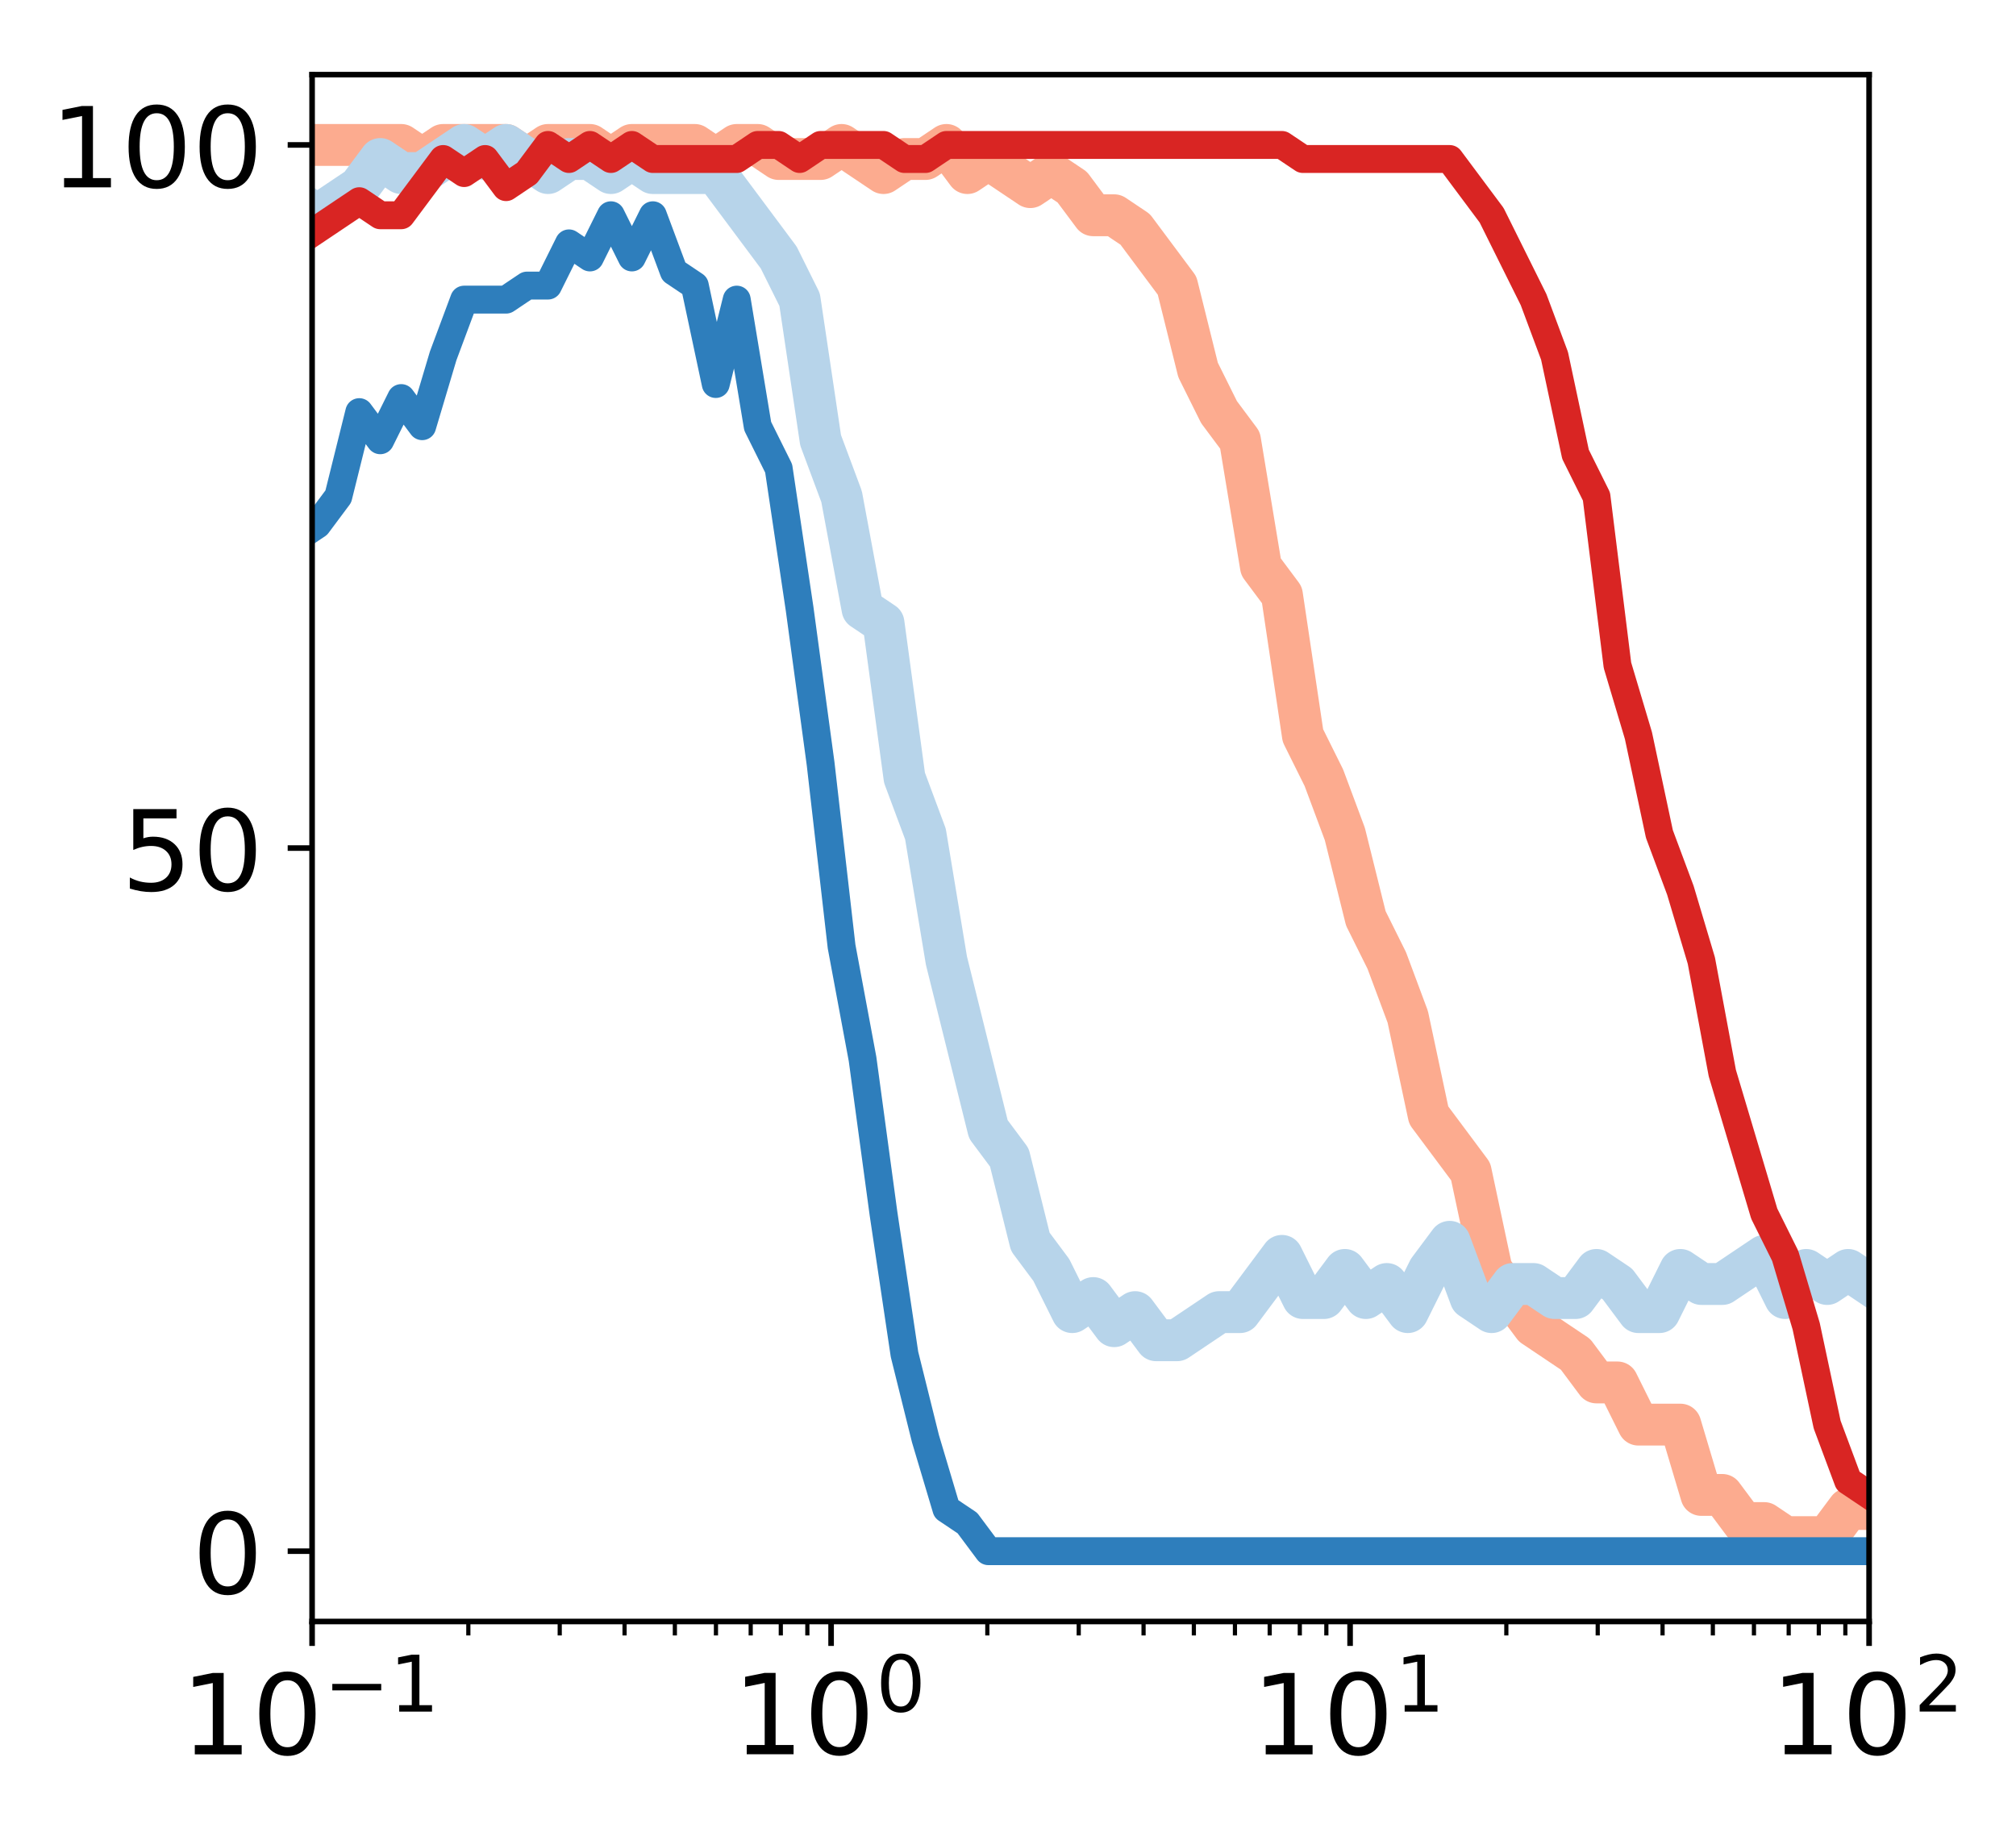
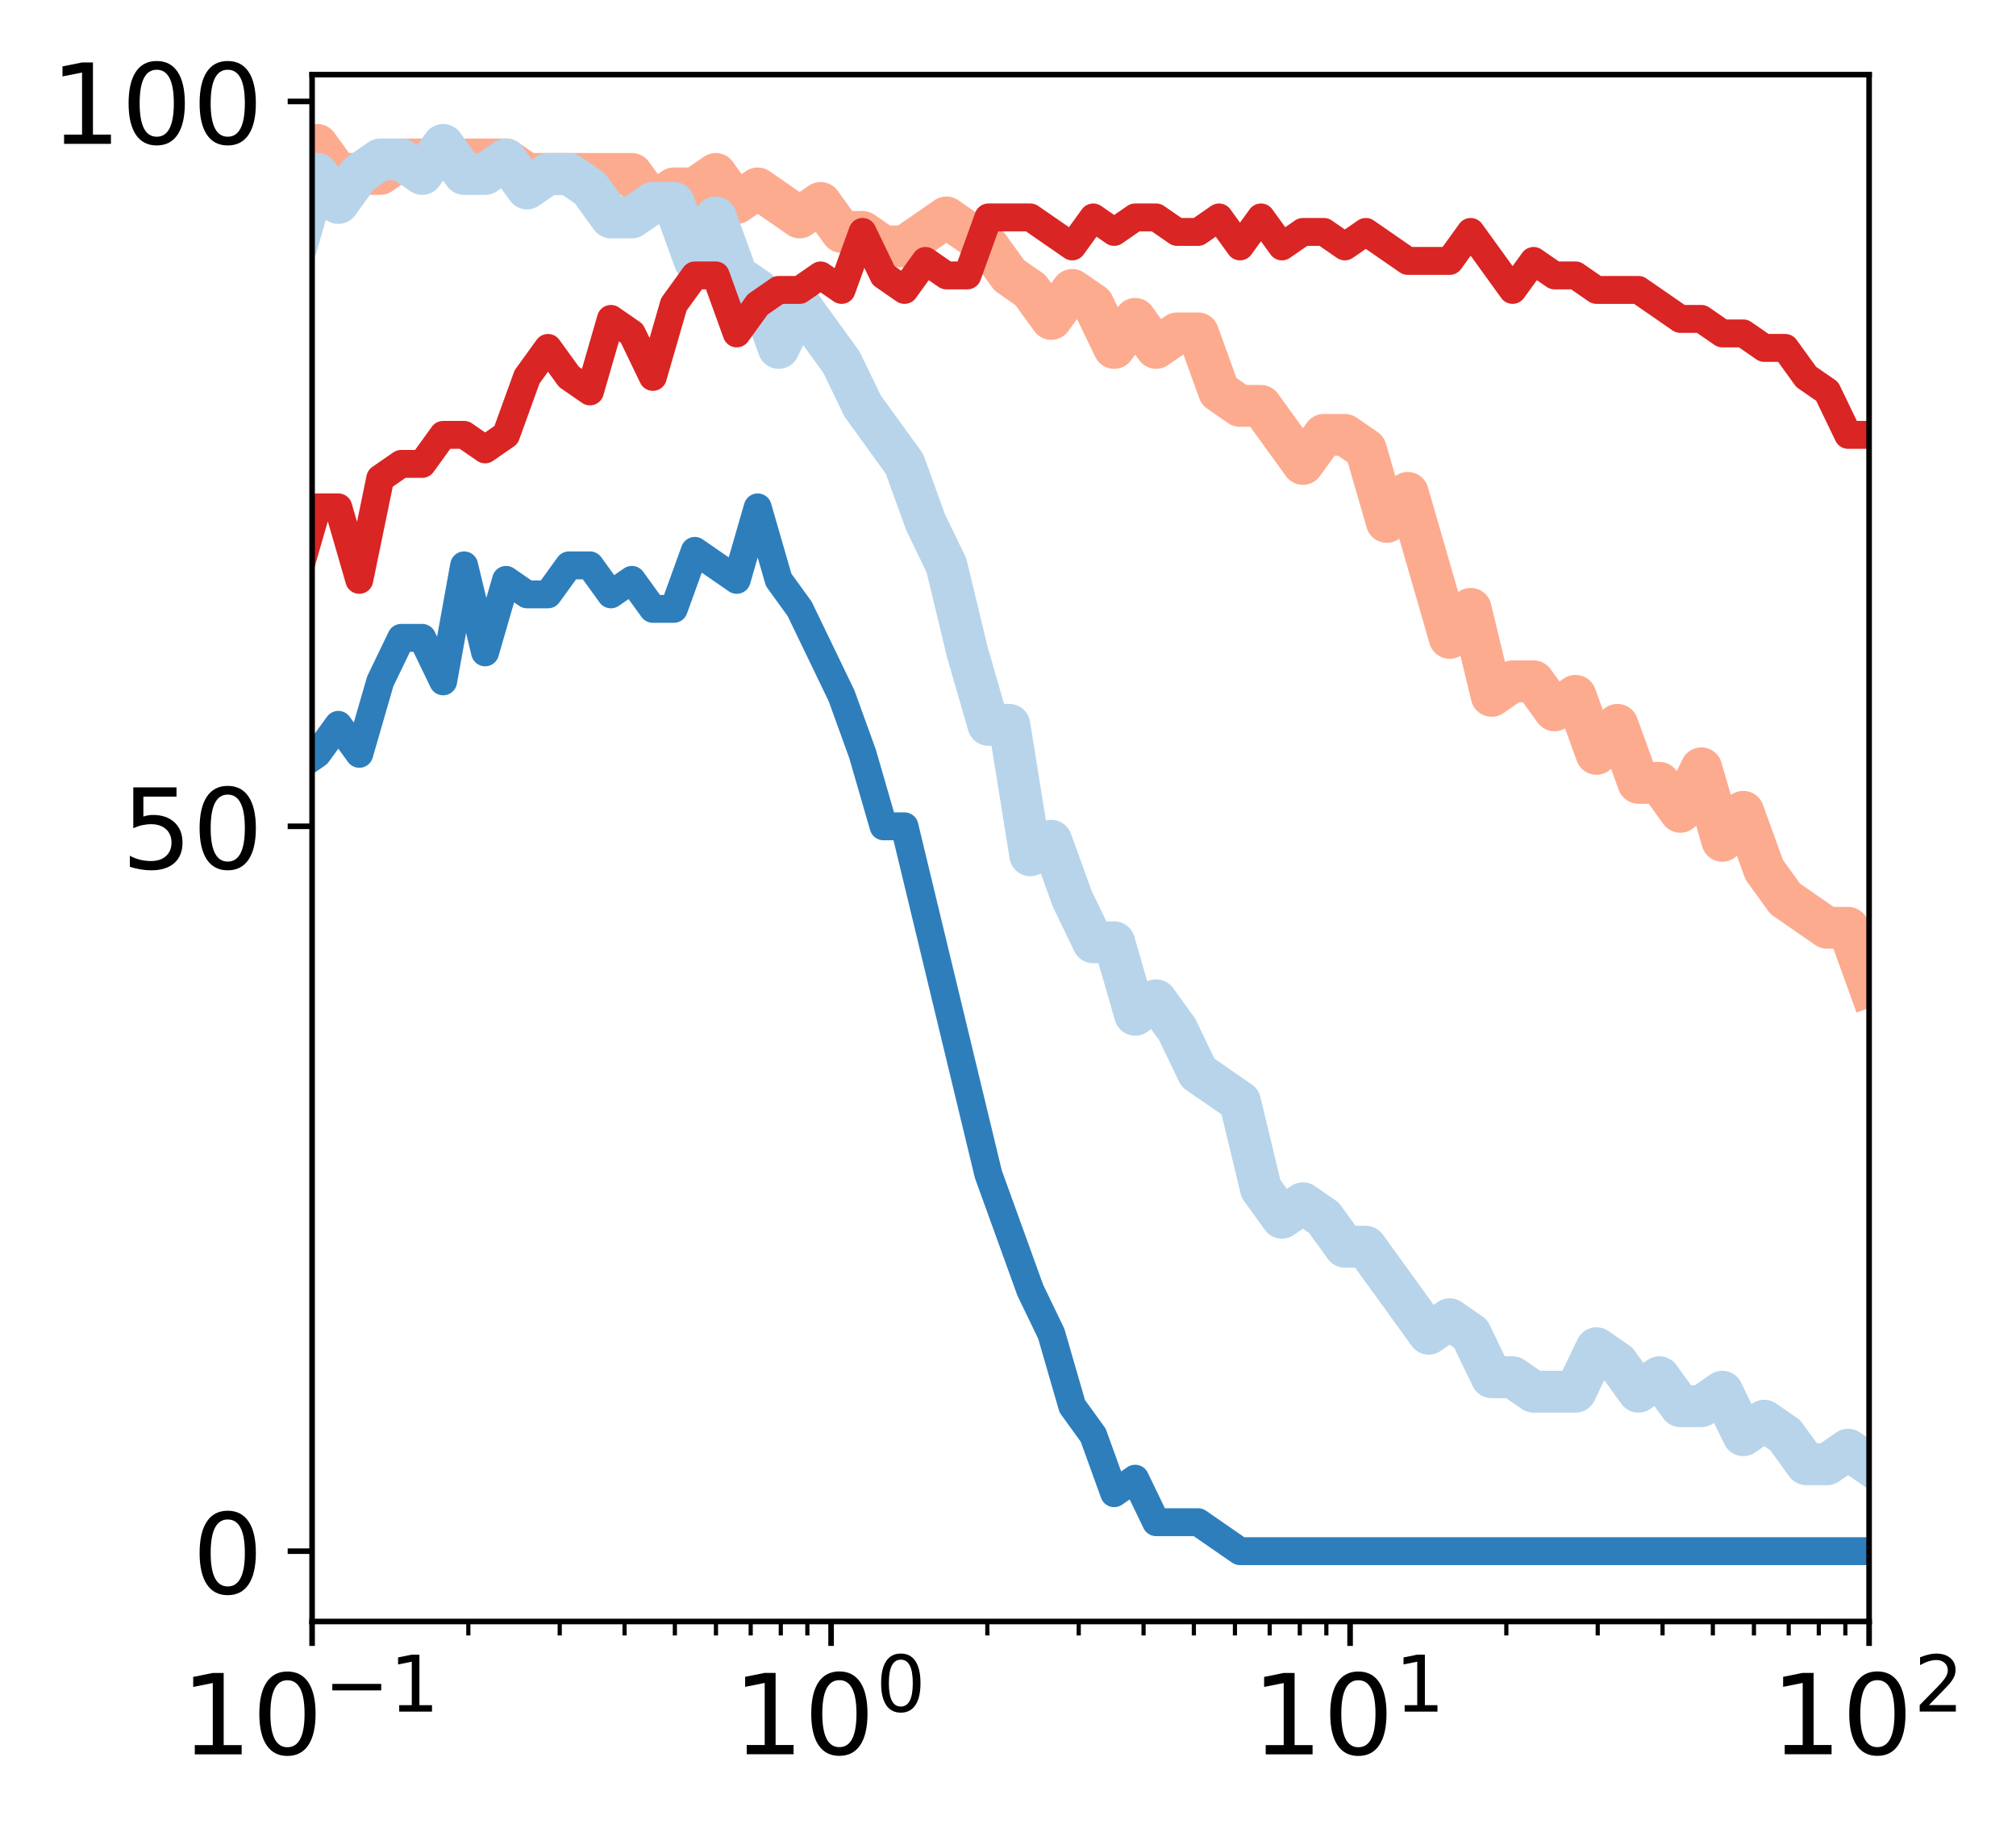
<svg xmlns="http://www.w3.org/2000/svg" xmlns:xlink="http://www.w3.org/1999/xlink" height="262pt" version="1.1" viewBox="0 0 289 262" width="289pt">
  <defs>
    <style type="text/css">
*{stroke-linecap:butt;stroke-linejoin:round;}
  </style>
  </defs>
  <g id="figure_1">
    <g id="patch_1">
      <path d="M 0 262.145  L 289.22 262.145  L 289.22 0  L 0 0  z " style="fill:#ffffff;" />
    </g>
    <g id="axes_1">
      <g id="patch_2">
        <path d="M 44.74 232.46  L 267.94 232.46  L 267.94 10.7  L 44.74 10.7  z " style="fill:#ffffff;" />
      </g>
      <g id="line2d_1">
-         <path clip-path="url(#p0208563249)" d="M -1 70.63  L 0.401 63.116  L 3.407 55.052  L 6.413 51.02  L 9.419 38.924  L 12.425 32.876  L 15.431 30.86  L 18.437 26.828  L 21.443 24.812  L 24.449 24.812  L 27.455 20.78  L 30.461 20.78  L 33.467 20.78  L 36.473 20.78  L 39.479 20.78  L 42.485 20.78  L 45.492 20.78  L 48.498 20.78  L 51.504 20.78  L 54.51 20.78  L 57.516 20.78  L 60.522 22.796  L 63.528 20.78  L 66.534 20.78  L 69.54 20.78  L 72.546 20.78  L 75.552 22.796  L 78.558 20.78  L 81.564 20.78  L 84.57 20.78  L 87.576 22.796  L 90.582 20.78  L 93.588 20.78  L 96.595 20.78  L 99.601 20.78  L 102.607 22.796  L 105.613 20.78  L 108.619 20.78  L 111.625 22.796  L 114.631 22.796  L 117.637 22.796  L 120.643 20.78  L 123.649 22.796  L 126.655 24.812  L 129.661 22.796  L 132.667 22.796  L 135.673 20.78  L 138.679 24.812  L 141.685 22.796  L 144.692 24.812  L 147.698 26.828  L 150.704 24.812  L 153.71 26.828  L 156.716 30.86  L 159.722 30.86  L 162.728 32.876  L 165.734 36.908  L 168.74 40.94  L 171.746 53.036  L 174.752 59.084  L 177.758 63.116  L 180.764 81.26  L 183.77 85.292  L 186.776 105.452  L 189.782 111.5  L 192.788 119.564  L 195.795 131.66  L 198.801 137.708  L 201.807 145.772  L 204.813 159.884  L 207.819 163.916  L 210.825 167.948  L 213.831 182.06  L 216.837 186.092  L 219.843 190.124  L 222.849 192.14  L 225.855 194.156  L 228.861 198.188  L 231.867 198.188  L 234.873 204.236  L 237.879 204.236  L 240.885 204.236  L 243.892 214.316  L 246.898 214.316  L 249.904 218.348  L 252.91 218.348  L 255.916 220.364  L 258.922 220.364  L 261.928 220.364  L 264.934 216.332  L 267.94 216.332  " style="fill:none;stroke:#fcab8f;stroke-linecap:square;stroke-width:6;" />
+         <path clip-path="url(#pea7175b33a)" d="M -1 49.594  L 0.401 45.72  L 3.407 43.642  L 6.413 37.407  L 9.419 33.25  L 12.425 33.25  L 15.431 29.093  L 18.437 24.937  L 21.443 29.093  L 24.449 20.78  L 27.455 20.78  L 30.461 20.78  L 33.467 22.858  L 36.473 20.78  L 39.479 22.858  L 42.485 24.937  L 45.492 20.78  L 48.498 24.937  L 51.504 24.937  L 54.51 24.937  L 57.516 22.858  L 60.522 22.858  L 63.528 22.858  L 66.534 22.858  L 69.54 22.858  L 72.546 22.858  L 75.552 24.937  L 78.558 24.937  L 81.564 24.937  L 84.57 24.937  L 87.576 24.937  L 90.582 24.937  L 93.588 29.093  L 96.595 27.015  L 99.601 27.015  L 102.607 24.937  L 105.613 29.093  L 108.619 27.015  L 111.625 29.093  L 114.631 31.172  L 117.637 29.093  L 120.643 33.25  L 123.649 33.25  L 126.655 35.328  L 129.661 35.328  L 132.667 33.25  L 135.673 31.172  L 138.679 33.25  L 141.685 35.328  L 144.692 39.485  L 147.698 41.564  L 150.704 45.72  L 153.71 41.564  L 156.716 43.642  L 159.722 49.877  L 162.728 45.72  L 165.734 49.877  L 168.74 47.799  L 171.746 47.799  L 174.752 56.112  L 177.758 58.19  L 180.764 58.19  L 183.77 62.347  L 186.776 66.504  L 189.782 62.347  L 192.788 62.347  L 195.795 64.425  L 198.801 74.817  L 201.807 70.66  L 204.813 81.052  L 207.819 91.444  L 210.825 87.287  L 213.831 99.757  L 216.837 97.679  L 219.843 97.679  L 222.849 101.836  L 225.855 99.757  L 228.861 108.071  L 231.867 103.914  L 234.873 112.227  L 237.879 112.227  L 240.885 116.384  L 243.892 110.149  L 246.898 120.541  L 249.904 116.384  L 252.91 124.698  L 255.916 128.854  L 258.922 130.933  L 261.928 133.011  L 264.934 133.011  L 267.94 141.324  " style="fill:none;stroke:#fcab8f;stroke-linecap:square;stroke-width:6;" />
      </g>
      <g id="line2d_2">
-         <path clip-path="url(#p0208563249)" d="M -1 139.312  L 0.401 133.676  L 3.407 117.548  L 6.413 115.532  L 9.419 101.42  L 12.425 99.404  L 15.431 89.324  L 18.437 69.164  L 21.443 75.212  L 24.449 57.068  L 27.455 51.02  L 30.461 49.004  L 33.467 46.988  L 36.473 36.908  L 39.479 34.892  L 42.485 28.844  L 45.492 30.86  L 48.498 28.844  L 51.504 26.828  L 54.51 22.796  L 57.516 24.812  L 60.522 24.812  L 63.528 22.796  L 66.534 20.78  L 69.54 22.796  L 72.546 20.78  L 75.552 22.796  L 78.558 24.812  L 81.564 22.796  L 84.57 22.796  L 87.576 24.812  L 90.582 22.796  L 93.588 24.812  L 96.595 24.812  L 99.601 24.812  L 102.607 24.812  L 105.613 28.844  L 108.619 32.876  L 111.625 36.908  L 114.631 42.956  L 117.637 63.116  L 120.643 71.18  L 123.649 87.308  L 126.655 89.324  L 129.661 111.5  L 132.667 119.564  L 135.673 137.708  L 138.679 149.804  L 141.685 161.9  L 144.692 165.932  L 147.698 178.028  L 150.704 182.06  L 153.71 188.108  L 156.716 186.092  L 159.722 190.124  L 162.728 188.108  L 165.734 192.14  L 168.74 192.14  L 171.746 190.124  L 174.752 188.108  L 177.758 188.108  L 180.764 184.076  L 183.77 180.044  L 186.776 186.092  L 189.782 186.092  L 192.788 182.06  L 195.795 186.092  L 198.801 184.076  L 201.807 188.108  L 204.813 182.06  L 207.819 178.028  L 210.825 186.092  L 213.831 188.108  L 216.837 184.076  L 219.843 184.076  L 222.849 186.092  L 225.855 186.092  L 228.861 182.06  L 231.867 184.076  L 234.873 188.108  L 237.879 188.108  L 240.885 182.06  L 243.892 184.076  L 246.898 184.076  L 249.904 182.06  L 252.91 180.044  L 255.916 186.092  L 258.922 182.06  L 261.928 184.076  L 264.934 182.06  L 267.94 184.076  " style="fill:none;stroke:#b7d4ea;stroke-linecap:square;stroke-width:6;" />
+         <path clip-path="url(#pea7175b33a)" d="M -1 91.987  L 0.401 85.209  L 3.407 85.209  L 6.413 74.817  L 9.419 66.504  L 12.425 72.739  L 15.431 60.269  L 18.437 60.269  L 21.443 51.955  L 24.449 41.564  L 27.455 47.799  L 30.461 39.485  L 33.467 35.328  L 36.473 29.093  L 39.479 29.093  L 42.485 35.328  L 45.492 24.937  L 48.498 29.093  L 51.504 24.937  L 54.51 22.858  L 57.516 22.858  L 60.522 24.937  L 63.528 20.78  L 66.534 24.937  L 69.54 24.937  L 72.546 22.858  L 75.552 27.015  L 78.558 24.937  L 81.564 24.937  L 84.57 27.015  L 87.576 31.172  L 90.582 31.172  L 93.588 29.093  L 96.595 29.093  L 99.601 37.407  L 102.607 31.172  L 105.613 39.485  L 108.619 41.564  L 111.625 49.877  L 114.631 43.642  L 117.637 47.799  L 120.643 51.955  L 123.649 58.19  L 126.655 62.347  L 129.661 66.504  L 132.667 74.817  L 135.673 81.052  L 138.679 93.522  L 141.685 103.914  L 144.692 103.914  L 147.698 122.619  L 150.704 120.541  L 153.71 128.854  L 156.716 135.089  L 159.722 135.089  L 162.728 145.481  L 165.734 143.403  L 168.74 147.559  L 171.746 153.794  L 174.752 155.873  L 177.758 157.951  L 180.764 170.421  L 183.77 174.578  L 186.776 172.5  L 189.782 174.578  L 192.788 178.735  L 195.795 178.735  L 198.801 182.891  L 201.807 187.048  L 204.813 191.205  L 207.819 189.126  L 210.825 191.205  L 213.831 197.44  L 216.837 197.44  L 219.843 199.518  L 222.849 199.518  L 225.855 199.518  L 228.861 193.283  L 231.867 195.361  L 234.873 199.518  L 237.879 197.44  L 240.885 201.596  L 243.892 201.596  L 246.898 199.518  L 249.904 205.753  L 252.91 203.675  L 255.916 205.753  L 258.922 209.91  L 261.928 209.91  L 264.934 207.832  L 267.94 209.91  " style="fill:none;stroke:#b7d4ea;stroke-linecap:square;stroke-width:6;" />
      </g>
      <g id="matplotlib.axis_1">
        <g id="xtick_1">
          <g id="line2d_3">
            <defs>
-               <path d="M 0 0  L 0 3.5  " id="m89b3550304" style="stroke:#000000;stroke-width:0.8;" />
-             </defs>
-             <g>
-               <use style="stroke:#000000;stroke-width:0.8;" x="44.74" xlink:href="#m89b3550304" y="232.46" />
+               <path d="M 0 0  L 0 3.5  " id="m744e0439ce" style="stroke:#000000;stroke-width:0.8;" />
+             </defs>
+             <g>
+               <use style="stroke:#000000;stroke-width:0.8;" x="44.74" xlink:href="#m744e0439ce" y="232.46" />
            </g>
          </g>
          <g id="text_1">
            <defs>
              <path d="M 12.406 8.297  L 28.516 8.297  L 28.516 63.922  L 10.984 60.406  L 10.984 69.391  L 28.422 72.906  L 38.281 72.906  L 38.281 8.297  L 54.391 8.297  L 54.391 0  L 12.406 0  z " id="DejaVuSans-31" />
              <path d="M 31.781 66.406  Q 24.172 66.406 20.328 58.906  Q 16.5 51.422 16.5 36.375  Q 16.5 21.391 20.328 13.891  Q 24.172 6.391 31.781 6.391  Q 39.453 6.391 43.281 13.891  Q 47.125 21.391 47.125 36.375  Q 47.125 51.422 43.281 58.906  Q 39.453 66.406 31.781 66.406  z M 31.781 74.219  Q 44.047 74.219 50.516 64.516  Q 56.984 54.828 56.984 36.375  Q 56.984 17.969 50.516 8.266  Q 44.047 -1.422 31.781 -1.422  Q 19.531 -1.422 13.062 8.266  Q 6.594 17.969 6.594 36.375  Q 6.594 54.828 13.062 64.516  Q 19.531 74.219 31.781 74.219  z " id="DejaVuSans-30" />
              <path d="M 10.594 35.5  L 73.188 35.5  L 73.188 27.203  L 10.594 27.203  z " id="DejaVuSans-2212" />
            </defs>
            <g transform="translate(25.94 251.6175)scale(0.16 -0.16)">
              <use transform="translate(0 0.684375)" xlink:href="#DejaVuSans-31" />
              <use transform="translate(63.62305 0.684375)" xlink:href="#DejaVuSans-30" />
              <use transform="translate(128.2031 38.96563)scale(0.7)" xlink:href="#DejaVuSans-2212" />
              <use transform="translate(186.8555 38.96563)scale(0.7)" xlink:href="#DejaVuSans-31" />
            </g>
          </g>
        </g>
        <g id="xtick_2">
          <g id="line2d_4">
            <g>
-               <use style="stroke:#000000;stroke-width:0.8;" x="119.14" xlink:href="#m89b3550304" y="232.46" />
+               <use style="stroke:#000000;stroke-width:0.8;" x="119.14" xlink:href="#m744e0439ce" y="232.46" />
            </g>
          </g>
          <g id="text_2">
            <g transform="translate(105.06 251.6175)scale(0.16 -0.16)">
              <use transform="translate(0 0.765625)" xlink:href="#DejaVuSans-31" />
              <use transform="translate(63.62305 0.765625)" xlink:href="#DejaVuSans-30" />
              <use transform="translate(128.2031 39.04688)scale(0.7)" xlink:href="#DejaVuSans-30" />
            </g>
          </g>
        </g>
        <g id="xtick_3">
          <g id="line2d_5">
            <g>
-               <use style="stroke:#000000;stroke-width:0.8;" x="193.54" xlink:href="#m89b3550304" y="232.46" />
+               <use style="stroke:#000000;stroke-width:0.8;" x="193.54" xlink:href="#m744e0439ce" y="232.46" />
            </g>
          </g>
          <g id="text_3">
            <g transform="translate(179.46 251.6175)scale(0.16 -0.16)">
              <use transform="translate(0 0.684375)" xlink:href="#DejaVuSans-31" />
              <use transform="translate(63.62305 0.684375)" xlink:href="#DejaVuSans-30" />
              <use transform="translate(128.2031 38.96563)scale(0.7)" xlink:href="#DejaVuSans-31" />
            </g>
          </g>
        </g>
        <g id="xtick_4">
          <g id="line2d_6">
            <g>
-               <use style="stroke:#000000;stroke-width:0.8;" x="267.94" xlink:href="#m89b3550304" y="232.46" />
+               <use style="stroke:#000000;stroke-width:0.8;" x="267.94" xlink:href="#m744e0439ce" y="232.46" />
            </g>
          </g>
          <g id="text_4">
            <defs>
              <path d="M 19.188 8.297  L 53.609 8.297  L 53.609 0  L 7.328 0  L 7.328 8.297  Q 12.938 14.109 22.625 23.891  Q 32.328 33.688 34.812 36.531  Q 39.547 41.844 41.422 45.531  Q 43.312 49.219 43.312 52.781  Q 43.312 58.594 39.234 62.25  Q 35.156 65.922 28.609 65.922  Q 23.969 65.922 18.812 64.312  Q 13.672 62.703 7.812 59.422  L 7.812 69.391  Q 13.766 71.781 18.938 73  Q 24.125 74.219 28.422 74.219  Q 39.75 74.219 46.484 68.547  Q 53.219 62.891 53.219 53.422  Q 53.219 48.922 51.531 44.891  Q 49.859 40.875 45.406 35.406  Q 44.188 33.984 37.641 27.219  Q 31.109 20.453 19.188 8.297  z " id="DejaVuSans-32" />
            </defs>
            <g transform="translate(253.86 251.6175)scale(0.16 -0.16)">
              <use transform="translate(0 0.765625)" xlink:href="#DejaVuSans-31" />
              <use transform="translate(63.62305 0.765625)" xlink:href="#DejaVuSans-30" />
              <use transform="translate(128.2031 39.04688)scale(0.7)" xlink:href="#DejaVuSans-32" />
            </g>
          </g>
        </g>
        <g id="xtick_5">
          <g id="line2d_7">
            <defs>
-               <path d="M 0 0  L 0 2  " id="mf0a4e5b0e2" style="stroke:#000000;stroke-width:0.6;" />
-             </defs>
-             <g>
-               <use style="stroke:#000000;stroke-width:0.6;" x="67.137" xlink:href="#mf0a4e5b0e2" y="232.46" />
+               <path d="M 0 0  L 0 2  " id="mac82571f9c" style="stroke:#000000;stroke-width:0.6;" />
+             </defs>
+             <g>
+               <use style="stroke:#000000;stroke-width:0.6;" x="67.137" xlink:href="#mac82571f9c" y="232.46" />
            </g>
          </g>
        </g>
        <g id="xtick_6">
          <g id="line2d_8">
            <g>
-               <use style="stroke:#000000;stroke-width:0.6;" x="80.238" xlink:href="#mf0a4e5b0e2" y="232.46" />
+               <use style="stroke:#000000;stroke-width:0.6;" x="80.238" xlink:href="#mac82571f9c" y="232.46" />
            </g>
          </g>
        </g>
        <g id="xtick_7">
          <g id="line2d_9">
            <g>
-               <use style="stroke:#000000;stroke-width:0.6;" x="89.533" xlink:href="#mf0a4e5b0e2" y="232.46" />
+               <use style="stroke:#000000;stroke-width:0.6;" x="89.533" xlink:href="#mac82571f9c" y="232.46" />
            </g>
          </g>
        </g>
        <g id="xtick_8">
          <g id="line2d_10">
            <g>
-               <use style="stroke:#000000;stroke-width:0.6;" x="96.743" xlink:href="#mf0a4e5b0e2" y="232.46" />
+               <use style="stroke:#000000;stroke-width:0.6;" x="96.743" xlink:href="#mac82571f9c" y="232.46" />
            </g>
          </g>
        </g>
        <g id="xtick_9">
          <g id="line2d_11">
            <g>
-               <use style="stroke:#000000;stroke-width:0.6;" x="102.634" xlink:href="#mf0a4e5b0e2" y="232.46" />
+               <use style="stroke:#000000;stroke-width:0.6;" x="102.634" xlink:href="#mac82571f9c" y="232.46" />
            </g>
          </g>
        </g>
        <g id="xtick_10">
          <g id="line2d_12">
            <g>
-               <use style="stroke:#000000;stroke-width:0.6;" x="107.615" xlink:href="#mf0a4e5b0e2" y="232.46" />
+               <use style="stroke:#000000;stroke-width:0.6;" x="107.615" xlink:href="#mac82571f9c" y="232.46" />
            </g>
          </g>
        </g>
        <g id="xtick_11">
          <g id="line2d_13">
            <g>
-               <use style="stroke:#000000;stroke-width:0.6;" x="111.93" xlink:href="#mf0a4e5b0e2" y="232.46" />
+               <use style="stroke:#000000;stroke-width:0.6;" x="111.93" xlink:href="#mac82571f9c" y="232.46" />
            </g>
          </g>
        </g>
        <g id="xtick_12">
          <g id="line2d_14">
            <g>
-               <use style="stroke:#000000;stroke-width:0.6;" x="115.736" xlink:href="#mf0a4e5b0e2" y="232.46" />
+               <use style="stroke:#000000;stroke-width:0.6;" x="115.736" xlink:href="#mac82571f9c" y="232.46" />
            </g>
          </g>
        </g>
        <g id="xtick_13">
          <g id="line2d_15">
            <g>
-               <use style="stroke:#000000;stroke-width:0.6;" x="141.537" xlink:href="#mf0a4e5b0e2" y="232.46" />
+               <use style="stroke:#000000;stroke-width:0.6;" x="141.537" xlink:href="#mac82571f9c" y="232.46" />
            </g>
          </g>
        </g>
        <g id="xtick_14">
          <g id="line2d_16">
            <g>
-               <use style="stroke:#000000;stroke-width:0.6;" x="154.638" xlink:href="#mf0a4e5b0e2" y="232.46" />
+               <use style="stroke:#000000;stroke-width:0.6;" x="154.638" xlink:href="#mac82571f9c" y="232.46" />
            </g>
          </g>
        </g>
        <g id="xtick_15">
          <g id="line2d_17">
            <g>
-               <use style="stroke:#000000;stroke-width:0.6;" x="163.933" xlink:href="#mf0a4e5b0e2" y="232.46" />
+               <use style="stroke:#000000;stroke-width:0.6;" x="163.933" xlink:href="#mac82571f9c" y="232.46" />
            </g>
          </g>
        </g>
        <g id="xtick_16">
          <g id="line2d_18">
            <g>
-               <use style="stroke:#000000;stroke-width:0.6;" x="171.143" xlink:href="#mf0a4e5b0e2" y="232.46" />
+               <use style="stroke:#000000;stroke-width:0.6;" x="171.143" xlink:href="#mac82571f9c" y="232.46" />
            </g>
          </g>
        </g>
        <g id="xtick_17">
          <g id="line2d_19">
            <g>
-               <use style="stroke:#000000;stroke-width:0.6;" x="177.034" xlink:href="#mf0a4e5b0e2" y="232.46" />
+               <use style="stroke:#000000;stroke-width:0.6;" x="177.034" xlink:href="#mac82571f9c" y="232.46" />
            </g>
          </g>
        </g>
        <g id="xtick_18">
          <g id="line2d_20">
            <g>
-               <use style="stroke:#000000;stroke-width:0.6;" x="182.015" xlink:href="#mf0a4e5b0e2" y="232.46" />
+               <use style="stroke:#000000;stroke-width:0.6;" x="182.015" xlink:href="#mac82571f9c" y="232.46" />
            </g>
          </g>
        </g>
        <g id="xtick_19">
          <g id="line2d_21">
            <g>
-               <use style="stroke:#000000;stroke-width:0.6;" x="186.33" xlink:href="#mf0a4e5b0e2" y="232.46" />
+               <use style="stroke:#000000;stroke-width:0.6;" x="186.33" xlink:href="#mac82571f9c" y="232.46" />
            </g>
          </g>
        </g>
        <g id="xtick_20">
          <g id="line2d_22">
            <g>
-               <use style="stroke:#000000;stroke-width:0.6;" x="190.136" xlink:href="#mf0a4e5b0e2" y="232.46" />
+               <use style="stroke:#000000;stroke-width:0.6;" x="190.136" xlink:href="#mac82571f9c" y="232.46" />
            </g>
          </g>
        </g>
        <g id="xtick_21">
          <g id="line2d_23">
            <g>
-               <use style="stroke:#000000;stroke-width:0.6;" x="215.937" xlink:href="#mf0a4e5b0e2" y="232.46" />
+               <use style="stroke:#000000;stroke-width:0.6;" x="215.937" xlink:href="#mac82571f9c" y="232.46" />
            </g>
          </g>
        </g>
        <g id="xtick_22">
          <g id="line2d_24">
            <g>
-               <use style="stroke:#000000;stroke-width:0.6;" x="229.038" xlink:href="#mf0a4e5b0e2" y="232.46" />
+               <use style="stroke:#000000;stroke-width:0.6;" x="229.038" xlink:href="#mac82571f9c" y="232.46" />
            </g>
          </g>
        </g>
        <g id="xtick_23">
          <g id="line2d_25">
            <g>
-               <use style="stroke:#000000;stroke-width:0.6;" x="238.333" xlink:href="#mf0a4e5b0e2" y="232.46" />
+               <use style="stroke:#000000;stroke-width:0.6;" x="238.333" xlink:href="#mac82571f9c" y="232.46" />
            </g>
          </g>
        </g>
        <g id="xtick_24">
          <g id="line2d_26">
            <g>
-               <use style="stroke:#000000;stroke-width:0.6;" x="245.543" xlink:href="#mf0a4e5b0e2" y="232.46" />
+               <use style="stroke:#000000;stroke-width:0.6;" x="245.543" xlink:href="#mac82571f9c" y="232.46" />
            </g>
          </g>
        </g>
        <g id="xtick_25">
          <g id="line2d_27">
            <g>
-               <use style="stroke:#000000;stroke-width:0.6;" x="251.434" xlink:href="#mf0a4e5b0e2" y="232.46" />
+               <use style="stroke:#000000;stroke-width:0.6;" x="251.434" xlink:href="#mac82571f9c" y="232.46" />
            </g>
          </g>
        </g>
        <g id="xtick_26">
          <g id="line2d_28">
            <g>
-               <use style="stroke:#000000;stroke-width:0.6;" x="256.415" xlink:href="#mf0a4e5b0e2" y="232.46" />
+               <use style="stroke:#000000;stroke-width:0.6;" x="256.415" xlink:href="#mac82571f9c" y="232.46" />
            </g>
          </g>
        </g>
        <g id="xtick_27">
          <g id="line2d_29">
            <g>
-               <use style="stroke:#000000;stroke-width:0.6;" x="260.73" xlink:href="#mf0a4e5b0e2" y="232.46" />
+               <use style="stroke:#000000;stroke-width:0.6;" x="260.73" xlink:href="#mac82571f9c" y="232.46" />
            </g>
          </g>
        </g>
        <g id="xtick_28">
          <g id="line2d_30">
            <g>
-               <use style="stroke:#000000;stroke-width:0.6;" x="264.536" xlink:href="#mf0a4e5b0e2" y="232.46" />
+               <use style="stroke:#000000;stroke-width:0.6;" x="264.536" xlink:href="#mac82571f9c" y="232.46" />
            </g>
          </g>
        </g>
      </g>
      <g id="matplotlib.axis_2">
        <g id="ytick_1">
          <g id="line2d_31">
            <defs>
-               <path d="M 0 0  L -3.5 0  " id="mde3f362a71" style="stroke:#000000;stroke-width:0.8;" />
-             </defs>
-             <g>
-               <use style="stroke:#000000;stroke-width:0.8;" x="44.74" xlink:href="#mde3f362a71" y="222.38" />
+               <path d="M 0 0  L -3.5 0  " id="mca3a4c2dc1" style="stroke:#000000;stroke-width:0.8;" />
+             </defs>
+             <g>
+               <use style="stroke:#000000;stroke-width:0.8;" x="44.74" xlink:href="#mca3a4c2dc1" y="222.38" />
            </g>
          </g>
          <g id="text_5">
            <g transform="translate(27.56 228.4588)scale(0.16 -0.16)">
              <use xlink:href="#DejaVuSans-30" />
            </g>
          </g>
        </g>
        <g id="ytick_2">
          <g id="line2d_32">
            <g>
-               <use style="stroke:#000000;stroke-width:0.8;" x="44.74" xlink:href="#mde3f362a71" y="121.58" />
+               <use style="stroke:#000000;stroke-width:0.8;" x="44.74" xlink:href="#mca3a4c2dc1" y="118.462" />
            </g>
          </g>
          <g id="text_6">
            <defs>
              <path d="M 10.797 72.906  L 49.516 72.906  L 49.516 64.594  L 19.828 64.594  L 19.828 46.734  Q 21.969 47.469 24.109 47.828  Q 26.266 48.188 28.422 48.188  Q 40.625 48.188 47.75 41.5  Q 54.891 34.812 54.891 23.391  Q 54.891 11.625 47.562 5.094  Q 40.234 -1.422 26.906 -1.422  Q 22.312 -1.422 17.547 -0.641  Q 12.797 0.141 7.719 1.703  L 7.719 11.625  Q 12.109 9.234 16.797 8.062  Q 21.484 6.891 26.703 6.891  Q 35.156 6.891 40.078 11.328  Q 45.016 15.766 45.016 23.391  Q 45.016 31 40.078 35.438  Q 35.156 39.891 26.703 39.891  Q 22.75 39.891 18.812 39.016  Q 14.891 38.141 10.797 36.281  z " id="DejaVuSans-35" />
            </defs>
-             <g transform="translate(17.38 127.6587)scale(0.16 -0.16)">
+             <g transform="translate(17.38 124.5412)scale(0.16 -0.16)">
              <use xlink:href="#DejaVuSans-35" />
              <use x="63.623" xlink:href="#DejaVuSans-30" />
            </g>
          </g>
        </g>
        <g id="ytick_3">
          <g id="line2d_33">
            <g>
-               <use style="stroke:#000000;stroke-width:0.8;" x="44.74" xlink:href="#mde3f362a71" y="20.78" />
+               <use style="stroke:#000000;stroke-width:0.8;" x="44.74" xlink:href="#mca3a4c2dc1" y="14.545" />
            </g>
          </g>
          <g id="text_7">
-             <g transform="translate(7.2 26.85875)scale(0.16 -0.16)">
+             <g transform="translate(7.2 20.6237)scale(0.16 -0.16)">
              <use xlink:href="#DejaVuSans-31" />
              <use x="63.623" xlink:href="#DejaVuSans-30" />
              <use x="127.246" xlink:href="#DejaVuSans-30" />
            </g>
          </g>
        </g>
      </g>
      <g id="line2d_34">
-         <path clip-path="url(#p0208563249)" d="M -1 123.596  L 0.401 123.596  L 3.407 105.452  L 6.413 101.42  L 9.419 89.324  L 12.425 69.164  L 15.431 65.132  L 18.437 61.1  L 21.443 55.052  L 24.449 55.052  L 27.455 44.972  L 30.461 38.924  L 33.467 32.876  L 36.473 36.908  L 39.479 38.924  L 42.485 34.892  L 45.492 32.876  L 48.498 30.86  L 51.504 28.844  L 54.51 30.86  L 57.516 30.86  L 60.522 26.828  L 63.528 22.796  L 66.534 24.812  L 69.54 22.796  L 72.546 26.828  L 75.552 24.812  L 78.558 20.78  L 81.564 22.796  L 84.57 20.78  L 87.576 22.796  L 90.582 20.78  L 93.588 22.796  L 96.595 22.796  L 99.601 22.796  L 102.607 22.796  L 105.613 22.796  L 108.619 20.78  L 111.625 20.78  L 114.631 22.796  L 117.637 20.78  L 120.643 20.78  L 123.649 20.78  L 126.655 20.78  L 129.661 22.796  L 132.667 22.796  L 135.673 20.78  L 138.679 20.78  L 141.685 20.78  L 144.692 20.78  L 147.698 20.78  L 150.704 20.78  L 153.71 20.78  L 156.716 20.78  L 159.722 20.78  L 162.728 20.78  L 165.734 20.78  L 168.74 20.78  L 171.746 20.78  L 174.752 20.78  L 177.758 20.78  L 180.764 20.78  L 183.77 20.78  L 186.776 22.796  L 189.782 22.796  L 192.788 22.796  L 195.795 22.796  L 198.801 22.796  L 201.807 22.796  L 204.813 22.796  L 207.819 22.796  L 210.825 26.828  L 213.831 30.86  L 216.837 36.908  L 219.843 42.956  L 222.849 51.02  L 225.855 65.132  L 228.861 71.18  L 231.867 95.372  L 234.873 105.452  L 237.879 119.564  L 240.885 127.628  L 243.892 137.708  L 246.898 153.836  L 249.904 163.916  L 252.91 173.996  L 255.916 180.044  L 258.922 190.124  L 261.928 204.236  L 264.934 212.3  L 267.94 214.316  " style="fill:none;stroke:#d92523;stroke-linecap:square;stroke-width:4;" />
+         <path clip-path="url(#pea7175b33a)" d="M -1 147.134  L 0.401 141.324  L 3.407 135.089  L 6.413 130.933  L 9.419 122.619  L 12.425 126.776  L 15.431 122.619  L 18.437 116.384  L 21.443 120.541  L 24.449 95.601  L 27.455 105.992  L 30.461 108.071  L 33.467 108.071  L 36.473 87.287  L 39.479 93.522  L 42.485 83.131  L 45.492 72.739  L 48.498 72.739  L 51.504 83.131  L 54.51 68.582  L 57.516 66.504  L 60.522 66.504  L 63.528 62.347  L 66.534 62.347  L 69.54 64.425  L 72.546 62.347  L 75.552 54.034  L 78.558 49.877  L 81.564 54.034  L 84.57 56.112  L 87.576 45.72  L 90.582 47.799  L 93.588 54.034  L 96.595 43.642  L 99.601 39.485  L 102.607 39.485  L 105.613 47.799  L 108.619 43.642  L 111.625 41.564  L 114.631 41.564  L 117.637 39.485  L 120.643 41.564  L 123.649 33.25  L 126.655 39.485  L 129.661 41.564  L 132.667 37.407  L 135.673 39.485  L 138.679 39.485  L 141.685 31.172  L 144.692 31.172  L 147.698 31.172  L 150.704 33.25  L 153.71 35.328  L 156.716 31.172  L 159.722 33.25  L 162.728 31.172  L 165.734 31.172  L 168.74 33.25  L 171.746 33.25  L 174.752 31.172  L 177.758 35.328  L 180.764 31.172  L 183.77 35.328  L 186.776 33.25  L 189.782 33.25  L 192.788 35.328  L 195.795 33.25  L 198.801 35.328  L 201.807 37.407  L 204.813 37.407  L 207.819 37.407  L 210.825 33.25  L 213.831 37.407  L 216.837 41.564  L 219.843 37.407  L 222.849 39.485  L 225.855 39.485  L 228.861 41.564  L 231.867 41.564  L 234.873 41.564  L 237.879 43.642  L 240.885 45.72  L 243.892 45.72  L 246.898 47.799  L 249.904 47.799  L 252.91 49.877  L 255.916 49.877  L 258.922 54.034  L 261.928 56.112  L 264.934 62.347  L 267.94 62.347  " style="fill:none;stroke:#d92523;stroke-linecap:square;stroke-width:4;" />
      </g>
      <g id="line2d_35">
-         <path clip-path="url(#p0208563249)" d="M -1 176.402  L 0.401 167.948  L 3.407 165.932  L 6.413 161.9  L 9.419 157.868  L 12.425 147.788  L 15.431 133.676  L 18.437 129.644  L 21.443 121.58  L 24.449 123.596  L 27.455 117.548  L 30.461 107.468  L 33.467 101.42  L 36.473 95.372  L 39.479 87.308  L 42.485 77.228  L 45.492 75.212  L 48.498 71.18  L 51.504 59.084  L 54.51 63.116  L 57.516 57.068  L 60.522 61.1  L 63.528 51.02  L 66.534 42.956  L 69.54 42.956  L 72.546 42.956  L 75.552 40.94  L 78.558 40.94  L 81.564 34.892  L 84.57 36.908  L 87.576 30.86  L 90.582 36.908  L 93.588 30.86  L 96.595 38.924  L 99.601 40.94  L 102.607 55.052  L 105.613 42.956  L 108.619 61.1  L 111.625 67.148  L 114.631 87.308  L 117.637 109.484  L 120.643 135.692  L 123.649 151.82  L 126.655 173.996  L 129.661 194.156  L 132.667 206.252  L 135.673 216.332  L 138.679 218.348  L 141.685 222.38  L 144.692 222.38  L 147.698 222.38  L 150.704 222.38  L 153.71 222.38  L 156.716 222.38  L 159.722 222.38  L 162.728 222.38  L 165.734 222.38  L 168.74 222.38  L 171.746 222.38  L 174.752 222.38  L 177.758 222.38  L 180.764 222.38  L 183.77 222.38  L 186.776 222.38  L 189.782 222.38  L 192.788 222.38  L 195.795 222.38  L 198.801 222.38  L 201.807 222.38  L 204.813 222.38  L 207.819 222.38  L 210.825 222.38  L 213.831 222.38  L 216.837 222.38  L 219.843 222.38  L 222.849 222.38  L 225.855 222.38  L 228.861 222.38  L 231.867 222.38  L 234.873 222.38  L 237.879 222.38  L 240.885 222.38  L 243.892 222.38  L 246.898 222.38  L 249.904 222.38  L 252.91 222.38  L 255.916 222.38  L 258.922 222.38  L 261.928 222.38  L 264.934 222.38  L 267.94 222.38  " style="fill:none;stroke:#2e7ebc;stroke-linecap:square;stroke-width:4;" />
+         <path clip-path="url(#pea7175b33a)" d="M -1 173.185  L 0.401 168.343  L 3.407 160.029  L 6.413 160.029  L 9.419 151.716  L 12.425 157.951  L 15.431 147.559  L 18.437 149.638  L 21.443 141.324  L 24.449 141.324  L 27.455 137.168  L 30.461 139.246  L 33.467 128.854  L 36.473 122.619  L 39.479 114.306  L 42.485 110.149  L 45.492 108.071  L 48.498 103.914  L 51.504 108.071  L 54.51 97.679  L 57.516 91.444  L 60.522 91.444  L 63.528 97.679  L 66.534 81.052  L 69.54 93.522  L 72.546 83.131  L 75.552 85.209  L 78.558 85.209  L 81.564 81.052  L 84.57 81.052  L 87.576 85.209  L 90.582 83.131  L 93.588 87.287  L 96.595 87.287  L 99.601 78.974  L 102.607 81.052  L 105.613 83.131  L 108.619 72.739  L 111.625 83.131  L 114.631 87.287  L 117.637 93.522  L 120.643 99.757  L 123.649 108.071  L 126.655 118.462  L 129.661 118.462  L 132.667 130.933  L 135.673 143.403  L 138.679 155.873  L 141.685 168.343  L 144.692 176.656  L 147.698 184.97  L 150.704 191.205  L 153.71 201.596  L 156.716 205.753  L 159.722 214.067  L 162.728 211.988  L 165.734 218.223  L 168.74 218.223  L 171.746 218.223  L 174.752 220.302  L 177.758 222.38  L 180.764 222.38  L 183.77 222.38  L 186.776 222.38  L 189.782 222.38  L 192.788 222.38  L 195.795 222.38  L 198.801 222.38  L 201.807 222.38  L 204.813 222.38  L 207.819 222.38  L 210.825 222.38  L 213.831 222.38  L 216.837 222.38  L 219.843 222.38  L 222.849 222.38  L 225.855 222.38  L 228.861 222.38  L 231.867 222.38  L 234.873 222.38  L 237.879 222.38  L 240.885 222.38  L 243.892 222.38  L 246.898 222.38  L 249.904 222.38  L 252.91 222.38  L 255.916 222.38  L 258.922 222.38  L 261.928 222.38  L 264.934 222.38  L 267.94 222.38  " style="fill:none;stroke:#2e7ebc;stroke-linecap:square;stroke-width:4;" />
      </g>
      <g id="patch_3">
        <path d="M 44.74 232.46  L 44.74 10.7  " style="fill:none;stroke:#000000;stroke-linecap:square;stroke-linejoin:miter;stroke-width:0.8;" />
      </g>
      <g id="patch_4">
        <path d="M 267.94 232.46  L 267.94 10.7  " style="fill:none;stroke:#000000;stroke-linecap:square;stroke-linejoin:miter;stroke-width:0.8;" />
      </g>
      <g id="patch_5">
        <path d="M 44.74 232.46  L 267.94 232.46  " style="fill:none;stroke:#000000;stroke-linecap:square;stroke-linejoin:miter;stroke-width:0.8;" />
      </g>
      <g id="patch_6">
        <path d="M 44.74 10.7  L 267.94 10.7  " style="fill:none;stroke:#000000;stroke-linecap:square;stroke-linejoin:miter;stroke-width:0.8;" />
      </g>
    </g>
  </g>
  <defs>
-     <clipPath id="p0208563249">
+     <clipPath id="pea7175b33a">
      <rect height="221.76" width="223.2" x="44.74" y="10.7" />
    </clipPath>
  </defs>
</svg>
